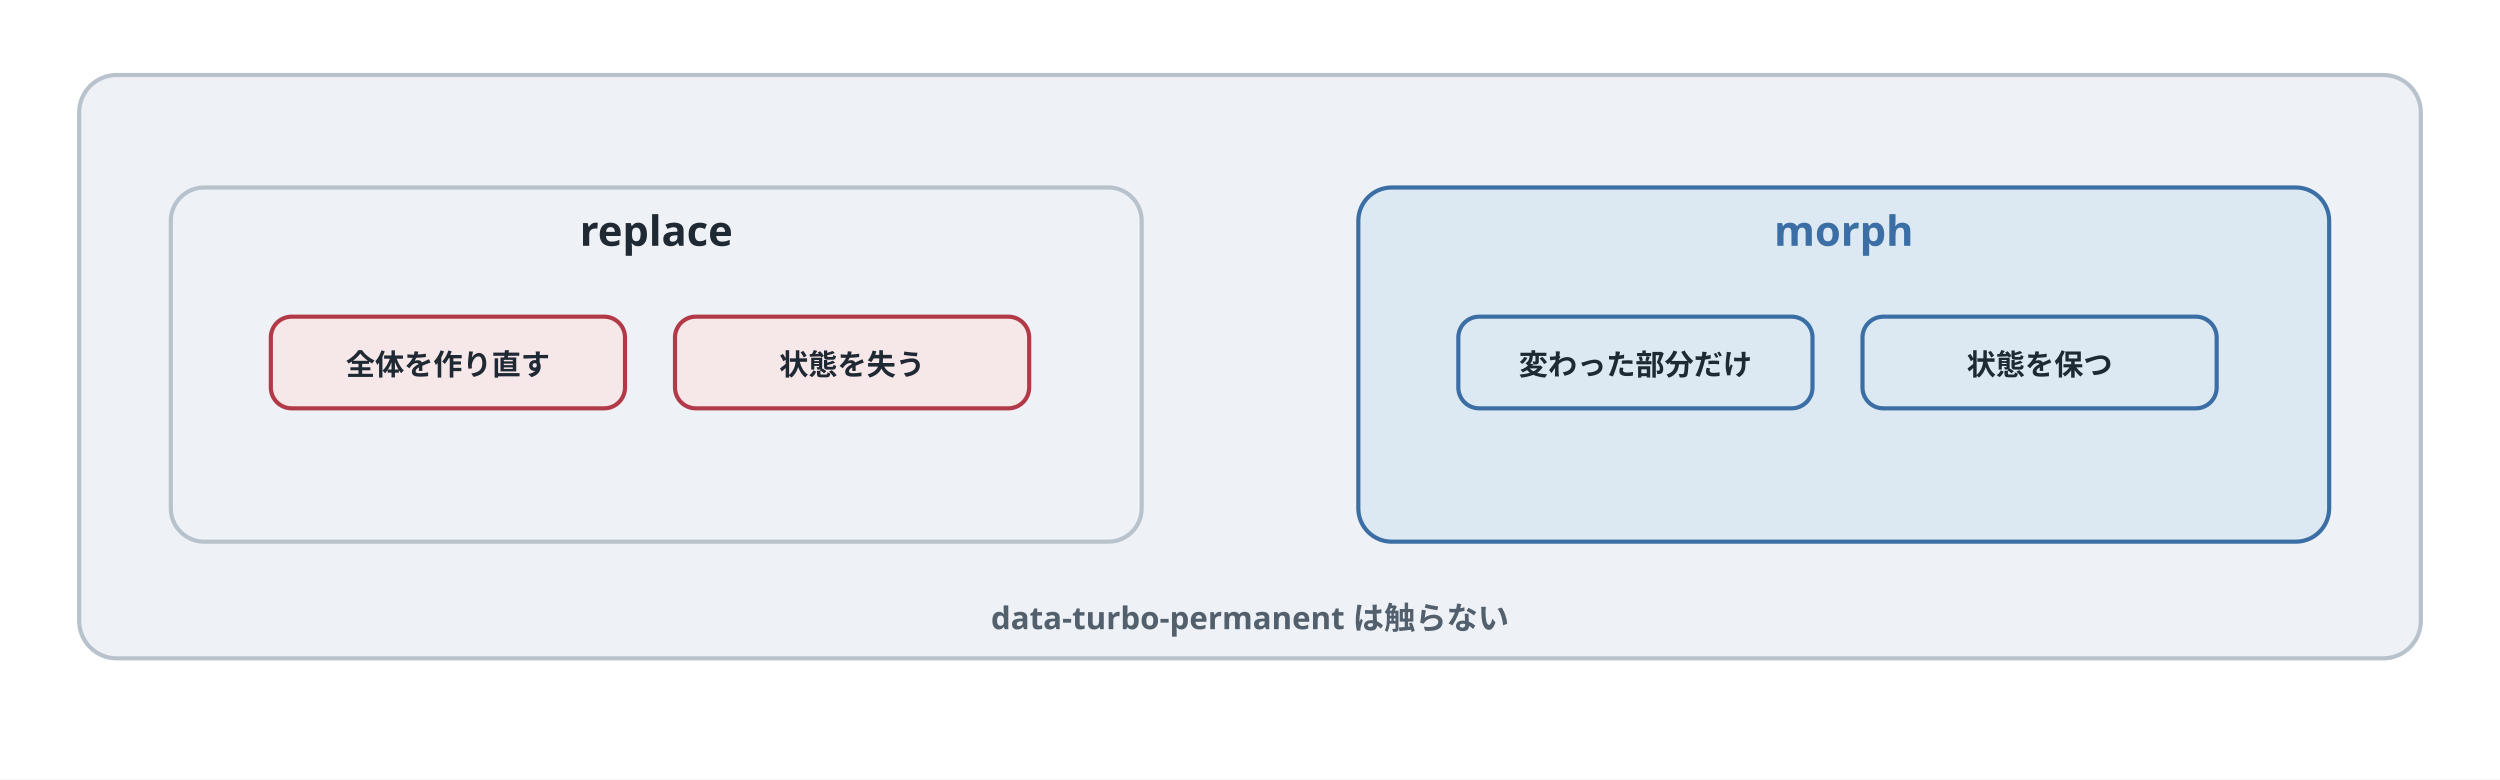
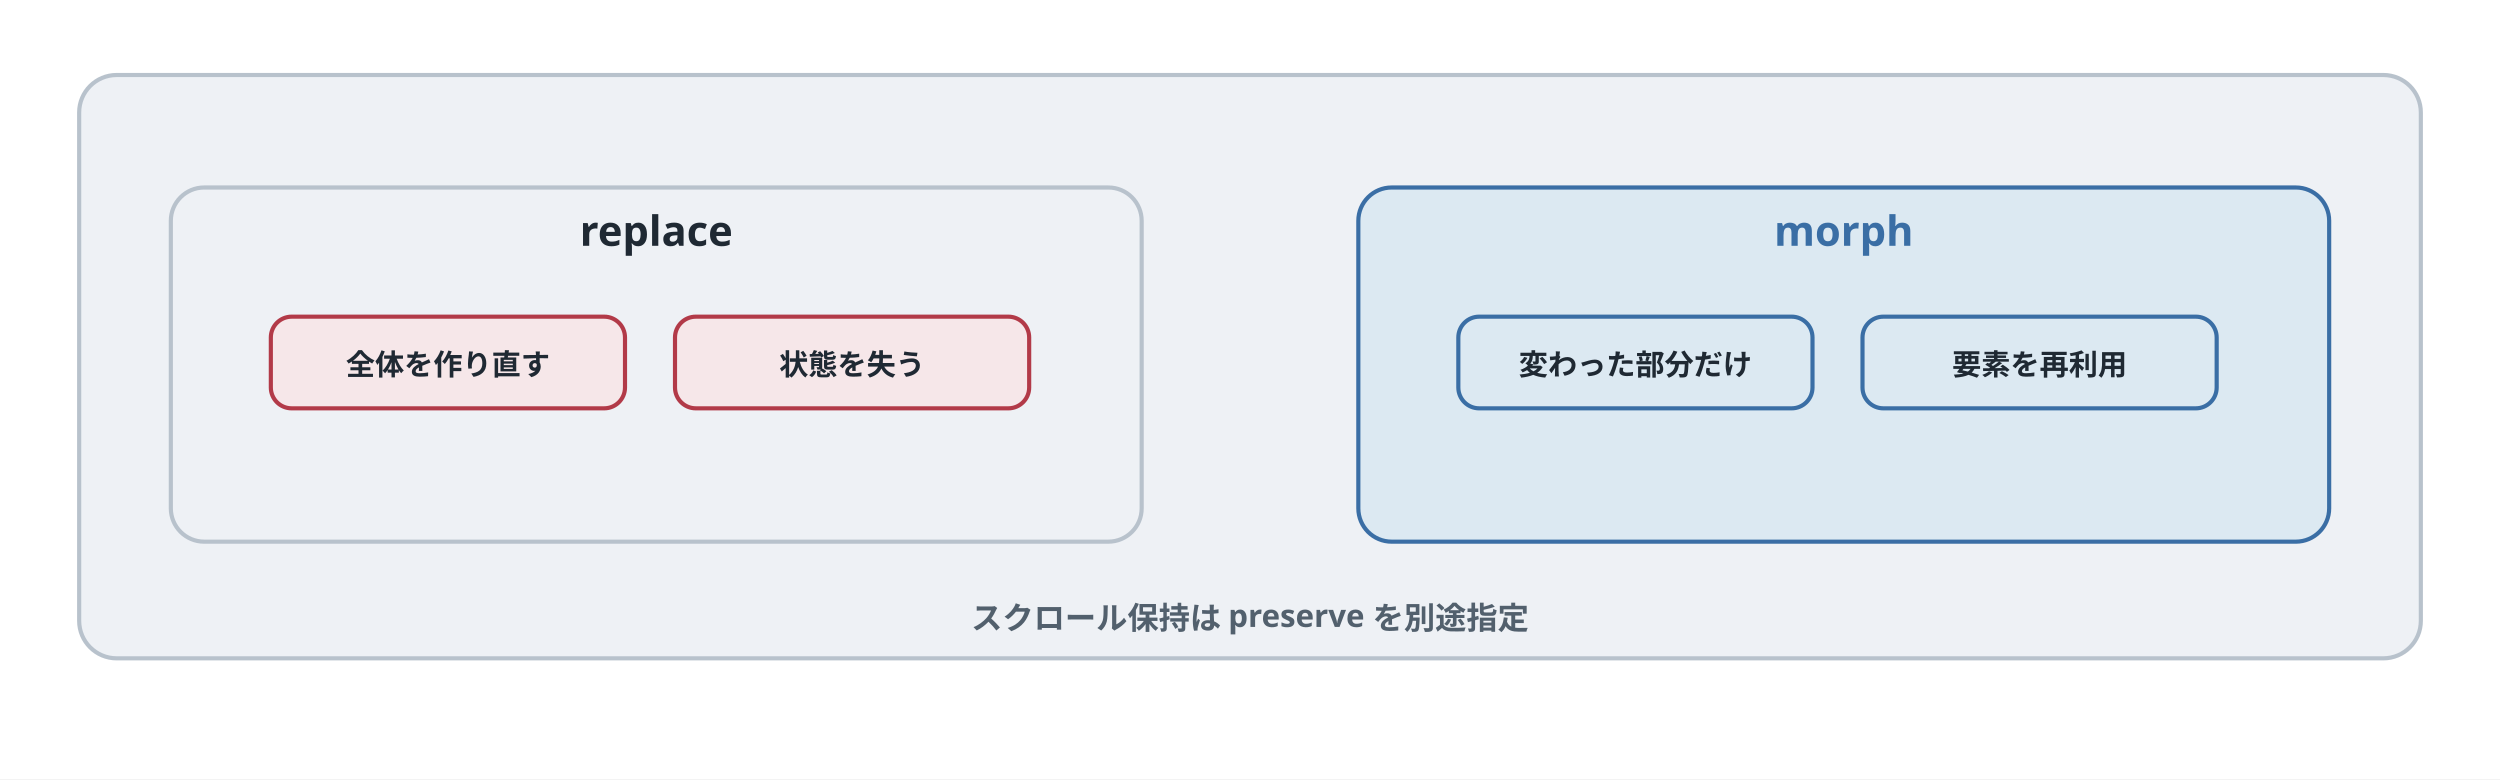
<svg xmlns="http://www.w3.org/2000/svg" viewBox="0 46 1200 374" role="img" aria-label="全置換と差分適用の違い、フォーカスやスクロールの保持を対比する図。">
  <defs>
    <marker id="arrow" markerWidth="7" markerHeight="7" refX="6" refY="3.5" orient="auto">
      <path d="M0,0 L7,3.5 L0,7 z" fill="#3a6ea5" />
    </marker>
  </defs>
  <rect width="1200" height="420" fill="#ffffff" />
  <style>
    .title { font: 700 28px sans-serif; fill: #1f2933; }
    .small { font: 600 15px sans-serif; fill: #52606d; }
    .tiny { font: 500 13px sans-serif; fill: #52606d; }
  </style>
  <rect x="38" y="82" width="1124" height="280" rx="18" fill="#eef1f5" stroke="#b8c2cc" stroke-width="2" />
  <rect x="82" y="136" width="466" height="170" rx="16" fill="#eef1f5" stroke="#b8c2cc" stroke-width="2" />
  <rect x="652" y="136" width="466" height="170" rx="16" fill="#dce9f2" stroke="#3a6ea5" stroke-width="2" />
  <text x="315" y="164" text-anchor="middle" style="font: 700 20px sans-serif; fill: #1f2933;">
    <tspan x="315" dy="0">replace</tspan>
  </text>
  <text x="885" y="164" text-anchor="middle" style="font: 700 20px sans-serif; fill: #3a6ea5;">
    <tspan x="885" dy="0">morph</tspan>
  </text>
  <rect x="130" y="198" width="170" height="44" rx="10" fill="#f6e7e9" stroke="#b23a48" stroke-width="2" />
  <rect x="324" y="198" width="170" height="44" rx="10" fill="#f6e7e9" stroke="#b23a48" stroke-width="2" />
  <text x="215" y="226" text-anchor="middle" style="font: 700 14px sans-serif; fill: #1f2933;">
    <tspan x="215" dy="0">全体を作り直す</tspan>
  </text>
  <text x="409" y="226" text-anchor="middle" style="font: 700 14px sans-serif; fill: #1f2933;">
    <tspan x="409" dy="0">状態を失う</tspan>
  </text>
  <rect x="700" y="198" width="170" height="44" rx="10" fill="#dce9f2" stroke="#3a6ea5" stroke-width="2" />
  <rect x="894" y="198" width="170" height="44" rx="10" fill="#dce9f2" stroke="#3a6ea5" stroke-width="2" />
  <text x="785" y="226" text-anchor="middle" style="font: 700 14px sans-serif; fill: #1f2933;">
    <tspan x="785" dy="0">変わった部分だけ</tspan>
  </text>
  <text x="979" y="226" text-anchor="middle" style="font: 700 14px sans-serif; fill: #1f2933;">
-     <tspan x="979" dy="0">状態を保つ</tspan>
+     <tspan x="979" dy="0">要素を再利用</tspan>
  </text>
  <text x="600" y="348" text-anchor="middle" style="font: 700 15px sans-serif; fill: #52606d;">
-     <tspan x="600" dy="0">data-turbo-permanent は触らない</tspan>
+     <tspan x="600" dy="0">スクロール保持は preserve を別途指定</tspan>
  </text>
</svg>
